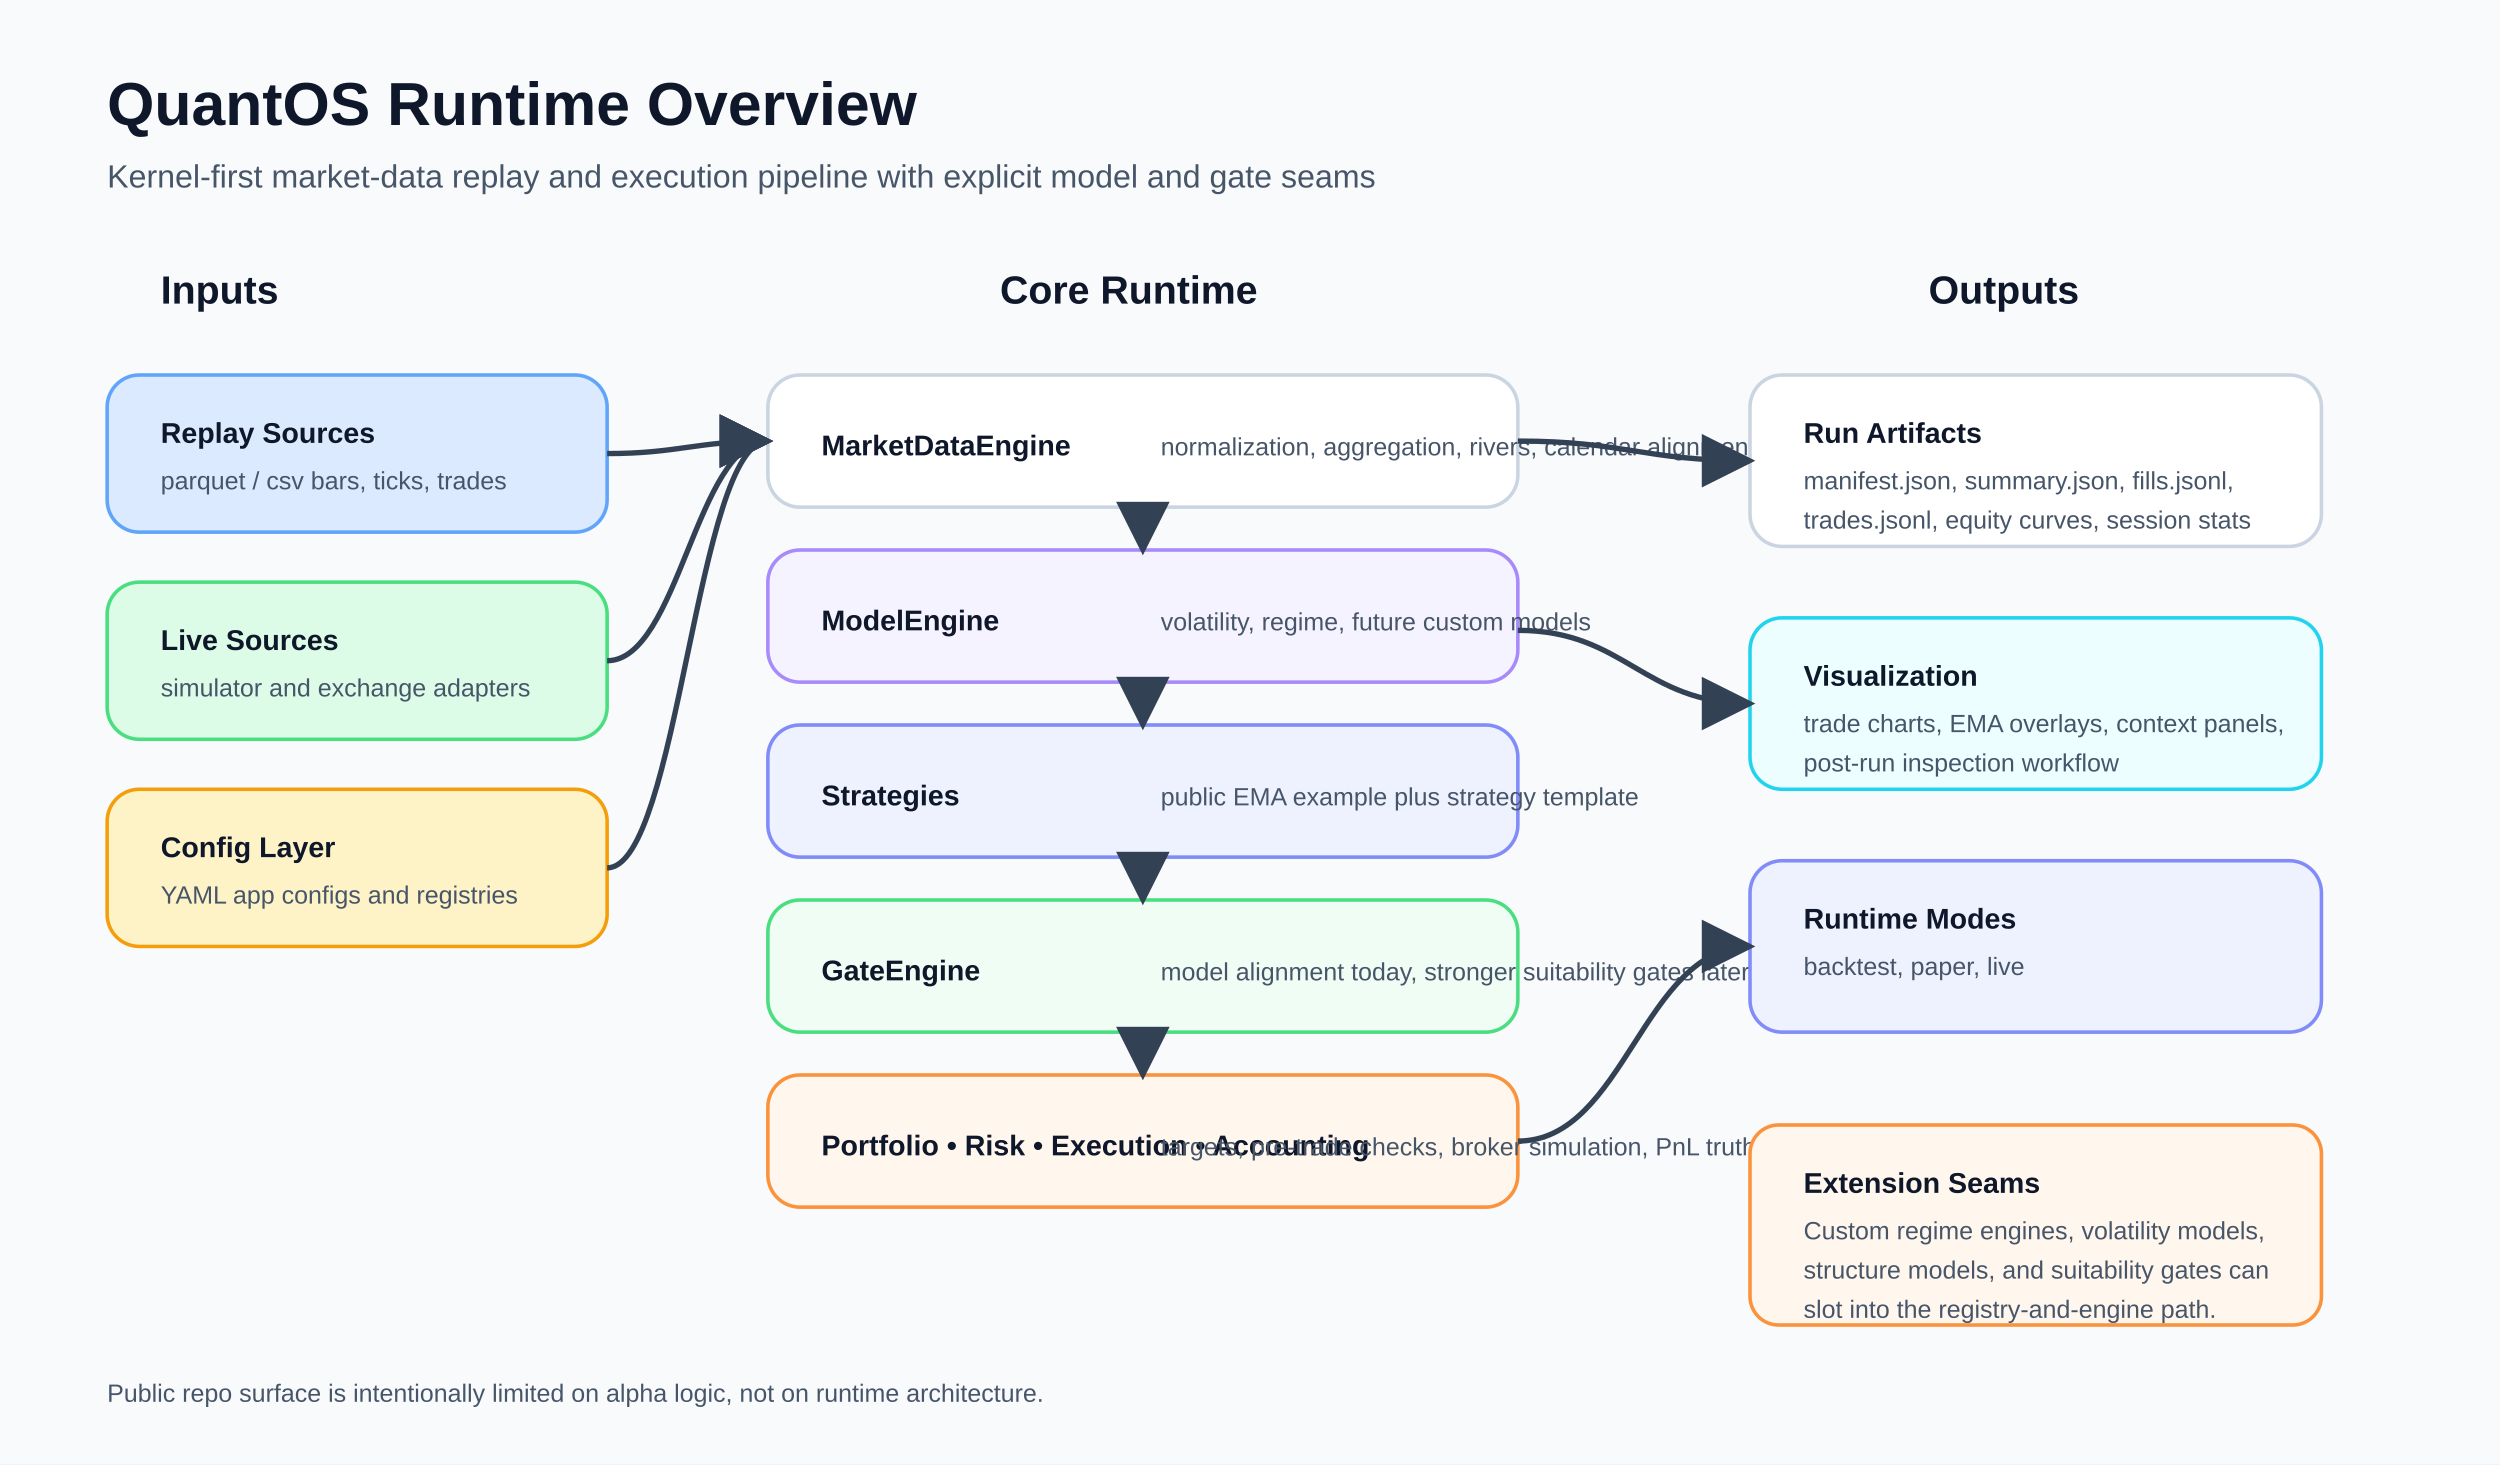
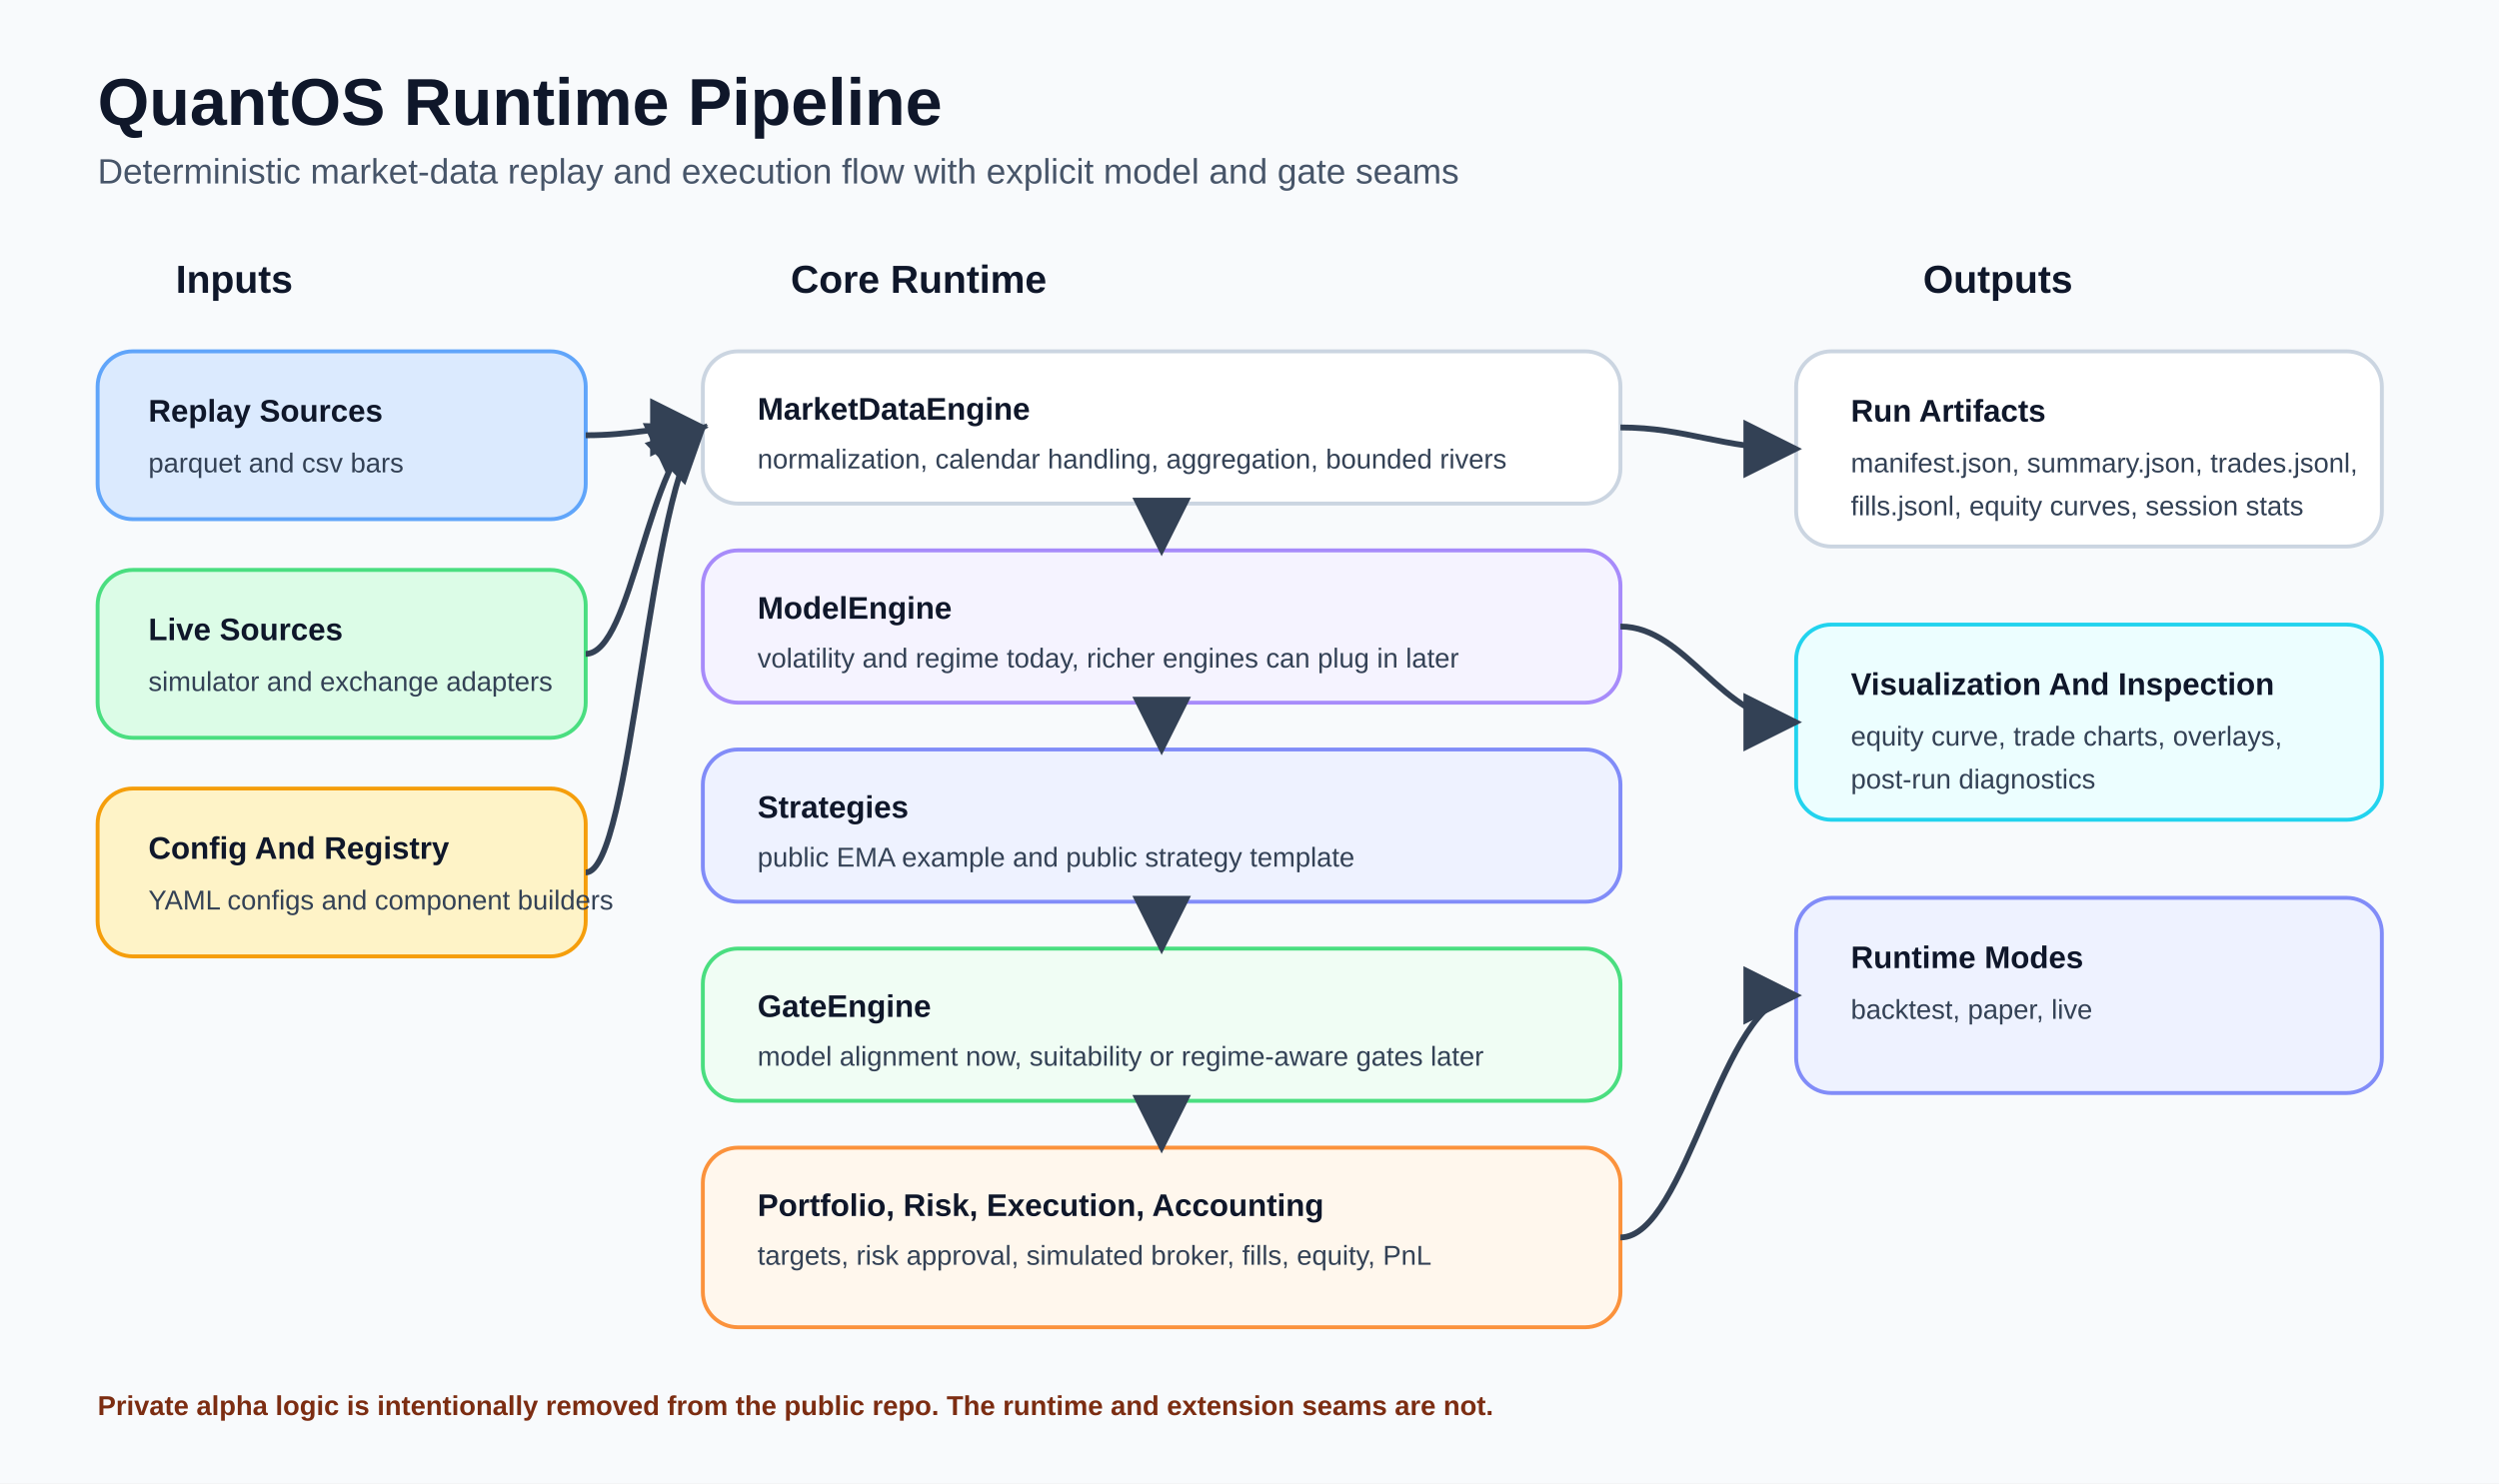
- <svg xmlns="http://www.w3.org/2000/svg" width="1400" height="820" viewBox="0 0 1400 820" role="img" aria-labelledby="title desc">
+ <svg xmlns="http://www.w3.org/2000/svg" width="1280" height="760" viewBox="0 0 1280 760" role="img" aria-labelledby="title desc">
  <defs>
    <style>
      .bg { fill: #f8fafc; }
      .title { font: 700 34px Arial, sans-serif; fill: #0f172a; }
      .subtitle { font: 400 18px Arial, sans-serif; fill: #475569; }
-       .section { font: 700 22px Arial, sans-serif; fill: #0f172a; }
-       .label { font: 600 16px Arial, sans-serif; fill: #0f172a; }
-       .small { font: 400 14px Arial, sans-serif; fill: #475569; }
+       .section { font: 700 20px Arial, sans-serif; fill: #0f172a; }
+       .label { font: 700 16px Arial, sans-serif; fill: #0f172a; }
+       .body { font: 400 14px Arial, sans-serif; fill: #334155; }
      .box { rx: 18; ry: 18; stroke-width: 2; }
      .arrow { stroke: #334155; stroke-width: 3; fill: none; marker-end: url(#arrowHead); }
-       .callout { fill: #fff7ed; stroke: #fb923c; stroke-width: 2; rx: 16; ry: 16; }
+       .note { font: 600 14px Arial, sans-serif; fill: #7c2d12; }
    </style>
    <marker id="arrowHead" markerWidth="10" markerHeight="10" refX="9" refY="5" orient="auto">
      <path d="M 0 0 L 10 5 L 0 10 z" fill="#334155" />
    </marker>
  </defs>
-   <rect class="bg" x="0" y="0" width="1400" height="820" />
-   <text class="title" x="60" y="70">QuantOS Runtime Overview</text>
-   <text class="subtitle" x="60" y="105">Kernel-first market-data replay and execution pipeline with explicit model and gate seams</text>
-   <text class="section" x="90" y="170">Inputs</text>
-   <text class="section" x="560" y="170">Core Runtime</text>
-   <text class="section" x="1080" y="170">Outputs</text>
-   <rect class="box" x="60" y="210" width="280" height="88" fill="#dbeafe" stroke="#60a5fa" />
-   <text class="label" x="90" y="248">Replay Sources</text>
-   <text class="small" x="90" y="274">parquet / csv bars, ticks, trades</text>
-   <rect class="box" x="60" y="326" width="280" height="88" fill="#dcfce7" stroke="#4ade80" />
-   <text class="label" x="90" y="364">Live Sources</text>
-   <text class="small" x="90" y="390">simulator and exchange adapters</text>
-   <rect class="box" x="60" y="442" width="280" height="88" fill="#fef3c7" stroke="#f59e0b" />
-   <text class="label" x="90" y="480">Config Layer</text>
-   <text class="small" x="90" y="506">YAML app configs and registries</text>
-   <rect class="box" x="430" y="210" width="420" height="74" fill="#ffffff" stroke="#cbd5e1" />
-   <text class="label" x="460" y="255">MarketDataEngine</text>
-   <text class="small" x="650" y="255">normalization, aggregation, rivers, calendar alignment</text>
-   <rect class="box" x="430" y="308" width="420" height="74" fill="#f5f3ff" stroke="#a78bfa" />
-   <text class="label" x="460" y="353">ModelEngine</text>
-   <text class="small" x="650" y="353">volatility, regime, future custom models</text>
-   <rect class="box" x="430" y="406" width="420" height="74" fill="#eef2ff" stroke="#818cf8" />
-   <text class="label" x="460" y="451">Strategies</text>
-   <text class="small" x="650" y="451">public EMA example plus strategy template</text>
-   <rect class="box" x="430" y="504" width="420" height="74" fill="#f0fdf4" stroke="#4ade80" />
-   <text class="label" x="460" y="549">GateEngine</text>
-   <text class="small" x="650" y="549">model alignment today, stronger suitability gates later</text>
-   <rect class="box" x="430" y="602" width="420" height="74" fill="#fff7ed" stroke="#fb923c" />
-   <text class="label" x="460" y="647">Portfolio • Risk • Execution • Accounting</text>
-   <text class="small" x="650" y="647">targets, pre-trade checks, broker simulation, PnL truth</text>
-   <rect class="box" x="980" y="210" width="320" height="96" fill="#ffffff" stroke="#cbd5e1" />
-   <text class="label" x="1010" y="248">Run Artifacts</text>
-   <text class="small" x="1010" y="274">manifest.json, summary.json, fills.jsonl,</text>
-   <text class="small" x="1010" y="296">trades.jsonl, equity curves, session stats</text>
-   <rect class="box" x="980" y="346" width="320" height="96" fill="#ecfeff" stroke="#22d3ee" />
-   <text class="label" x="1010" y="384">Visualization</text>
-   <text class="small" x="1010" y="410">trade charts, EMA overlays, context panels,</text>
-   <text class="small" x="1010" y="432">post-run inspection workflow</text>
-   <rect class="box" x="980" y="482" width="320" height="96" fill="#eef2ff" stroke="#818cf8" />
-   <text class="label" x="1010" y="520">Runtime Modes</text>
-   <text class="small" x="1010" y="546">backtest, paper, live</text>
-   <path class="arrow" d="M 340 254 C 380 254, 390 247, 430 247" />
-   <path class="arrow" d="M 340 370 C 380 370, 390 247, 430 247" />
-   <path class="arrow" d="M 340 486 C 380 486, 390 247, 430 247" />
-   <path class="arrow" d="M 640 284 L 640 308" />
-   <path class="arrow" d="M 640 382 L 640 406" />
-   <path class="arrow" d="M 640 480 L 640 504" />
-   <path class="arrow" d="M 640 578 L 640 602" />
-   <path class="arrow" d="M 850 247 C 910 247, 920 258, 980 258" />
-   <path class="arrow" d="M 850 353 C 910 353, 920 394, 980 394" />
-   <path class="arrow" d="M 850 639 C 910 639, 920 530, 980 530" />
-   <rect class="callout" x="980" y="630" width="320" height="112" />
-   <text class="label" x="1010" y="668">Extension Seams</text>
-   <text class="small" x="1010" y="694">Custom regime engines, volatility models,</text>
-   <text class="small" x="1010" y="716">structure models, and suitability gates can</text>
-   <text class="small" x="1010" y="738">slot into the registry-and-engine path.</text>
-   <text class="small" x="60" y="785">Public repo surface is intentionally limited on alpha logic, not on runtime architecture.</text>
+   <rect class="bg" x="0" y="0" width="1280" height="760" />
+   <text class="title" x="50" y="64">QuantOS Runtime Pipeline</text>
+   <text class="subtitle" x="50" y="94">Deterministic market-data replay and execution flow with explicit model and gate seams</text>
+   <text class="section" x="90" y="150">Inputs</text>
+   <text class="section" x="405" y="150">Core Runtime</text>
+   <text class="section" x="985" y="150">Outputs</text>
+   <rect class="box" x="50" y="180" width="250" height="86" fill="#dbeafe" stroke="#60a5fa" />
+   <text class="label" x="76" y="216">Replay Sources</text>
+   <text class="body" x="76" y="242">parquet and csv bars</text>
+   <rect class="box" x="50" y="292" width="250" height="86" fill="#dcfce7" stroke="#4ade80" />
+   <text class="label" x="76" y="328">Live Sources</text>
+   <text class="body" x="76" y="354">simulator and exchange adapters</text>
+   <rect class="box" x="50" y="404" width="250" height="86" fill="#fef3c7" stroke="#f59e0b" />
+   <text class="label" x="76" y="440">Config And Registry</text>
+   <text class="body" x="76" y="466">YAML configs and component builders</text>
+   <rect class="box" x="360" y="180" width="470" height="78" fill="#ffffff" stroke="#cbd5e1" />
+   <text class="label" x="388" y="215">MarketDataEngine</text>
+   <text class="body" x="388" y="240">normalization, calendar handling, aggregation, bounded rivers</text>
+   <rect class="box" x="360" y="282" width="470" height="78" fill="#f5f3ff" stroke="#a78bfa" />
+   <text class="label" x="388" y="317">ModelEngine</text>
+   <text class="body" x="388" y="342">volatility and regime today, richer engines can plug in later</text>
+   <rect class="box" x="360" y="384" width="470" height="78" fill="#eef2ff" stroke="#818cf8" />
+   <text class="label" x="388" y="419">Strategies</text>
+   <text class="body" x="388" y="444">public EMA example and public strategy template</text>
+   <rect class="box" x="360" y="486" width="470" height="78" fill="#f0fdf4" stroke="#4ade80" />
+   <text class="label" x="388" y="521">GateEngine</text>
+   <text class="body" x="388" y="546">model alignment now, suitability or regime-aware gates later</text>
+   <rect class="box" x="360" y="588" width="470" height="92" fill="#fff7ed" stroke="#fb923c" />
+   <text class="label" x="388" y="623">Portfolio, Risk, Execution, Accounting</text>
+   <text class="body" x="388" y="648">targets, risk approval, simulated broker, fills, equity, PnL</text>
+   <rect class="box" x="920" y="180" width="300" height="100" fill="#ffffff" stroke="#cbd5e1" />
+   <text class="label" x="948" y="216">Run Artifacts</text>
+   <text class="body" x="948" y="242">manifest.json, summary.json, trades.jsonl,</text>
+   <text class="body" x="948" y="264">fills.jsonl, equity curves, session stats</text>
+   <rect class="box" x="920" y="320" width="300" height="100" fill="#ecfeff" stroke="#22d3ee" />
+   <text class="label" x="948" y="356">Visualization And Inspection</text>
+   <text class="body" x="948" y="382">equity curve, trade charts, overlays,</text>
+   <text class="body" x="948" y="404">post-run diagnostics</text>
+   <rect class="box" x="920" y="460" width="300" height="100" fill="#eef2ff" stroke="#818cf8" />
+   <text class="label" x="948" y="496">Runtime Modes</text>
+   <text class="body" x="948" y="522">backtest, paper, live</text>
+   <path class="arrow" d="M 300 223 C 324 223, 332 219, 360 219" />
+   <path class="arrow" d="M 300 335 C 324 335, 332 232, 360 219" />
+   <path class="arrow" d="M 300 447 C 324 447, 332 246, 360 219" />
+   <path class="arrow" d="M 595 258 L 595 282" />
+   <path class="arrow" d="M 595 360 L 595 384" />
+   <path class="arrow" d="M 595 462 L 595 486" />
+   <path class="arrow" d="M 595 564 L 595 588" />
+   <path class="arrow" d="M 830 219 C 864 219, 882 230, 920 230" />
+   <path class="arrow" d="M 830 321 C 864 321, 882 370, 920 370" />
+   <path class="arrow" d="M 830 634 C 864 634, 882 510, 920 510" />
+   <text class="note" x="50" y="725">Private alpha logic is intentionally removed from the public repo. The runtime and extension seams are not.</text>
</svg>
